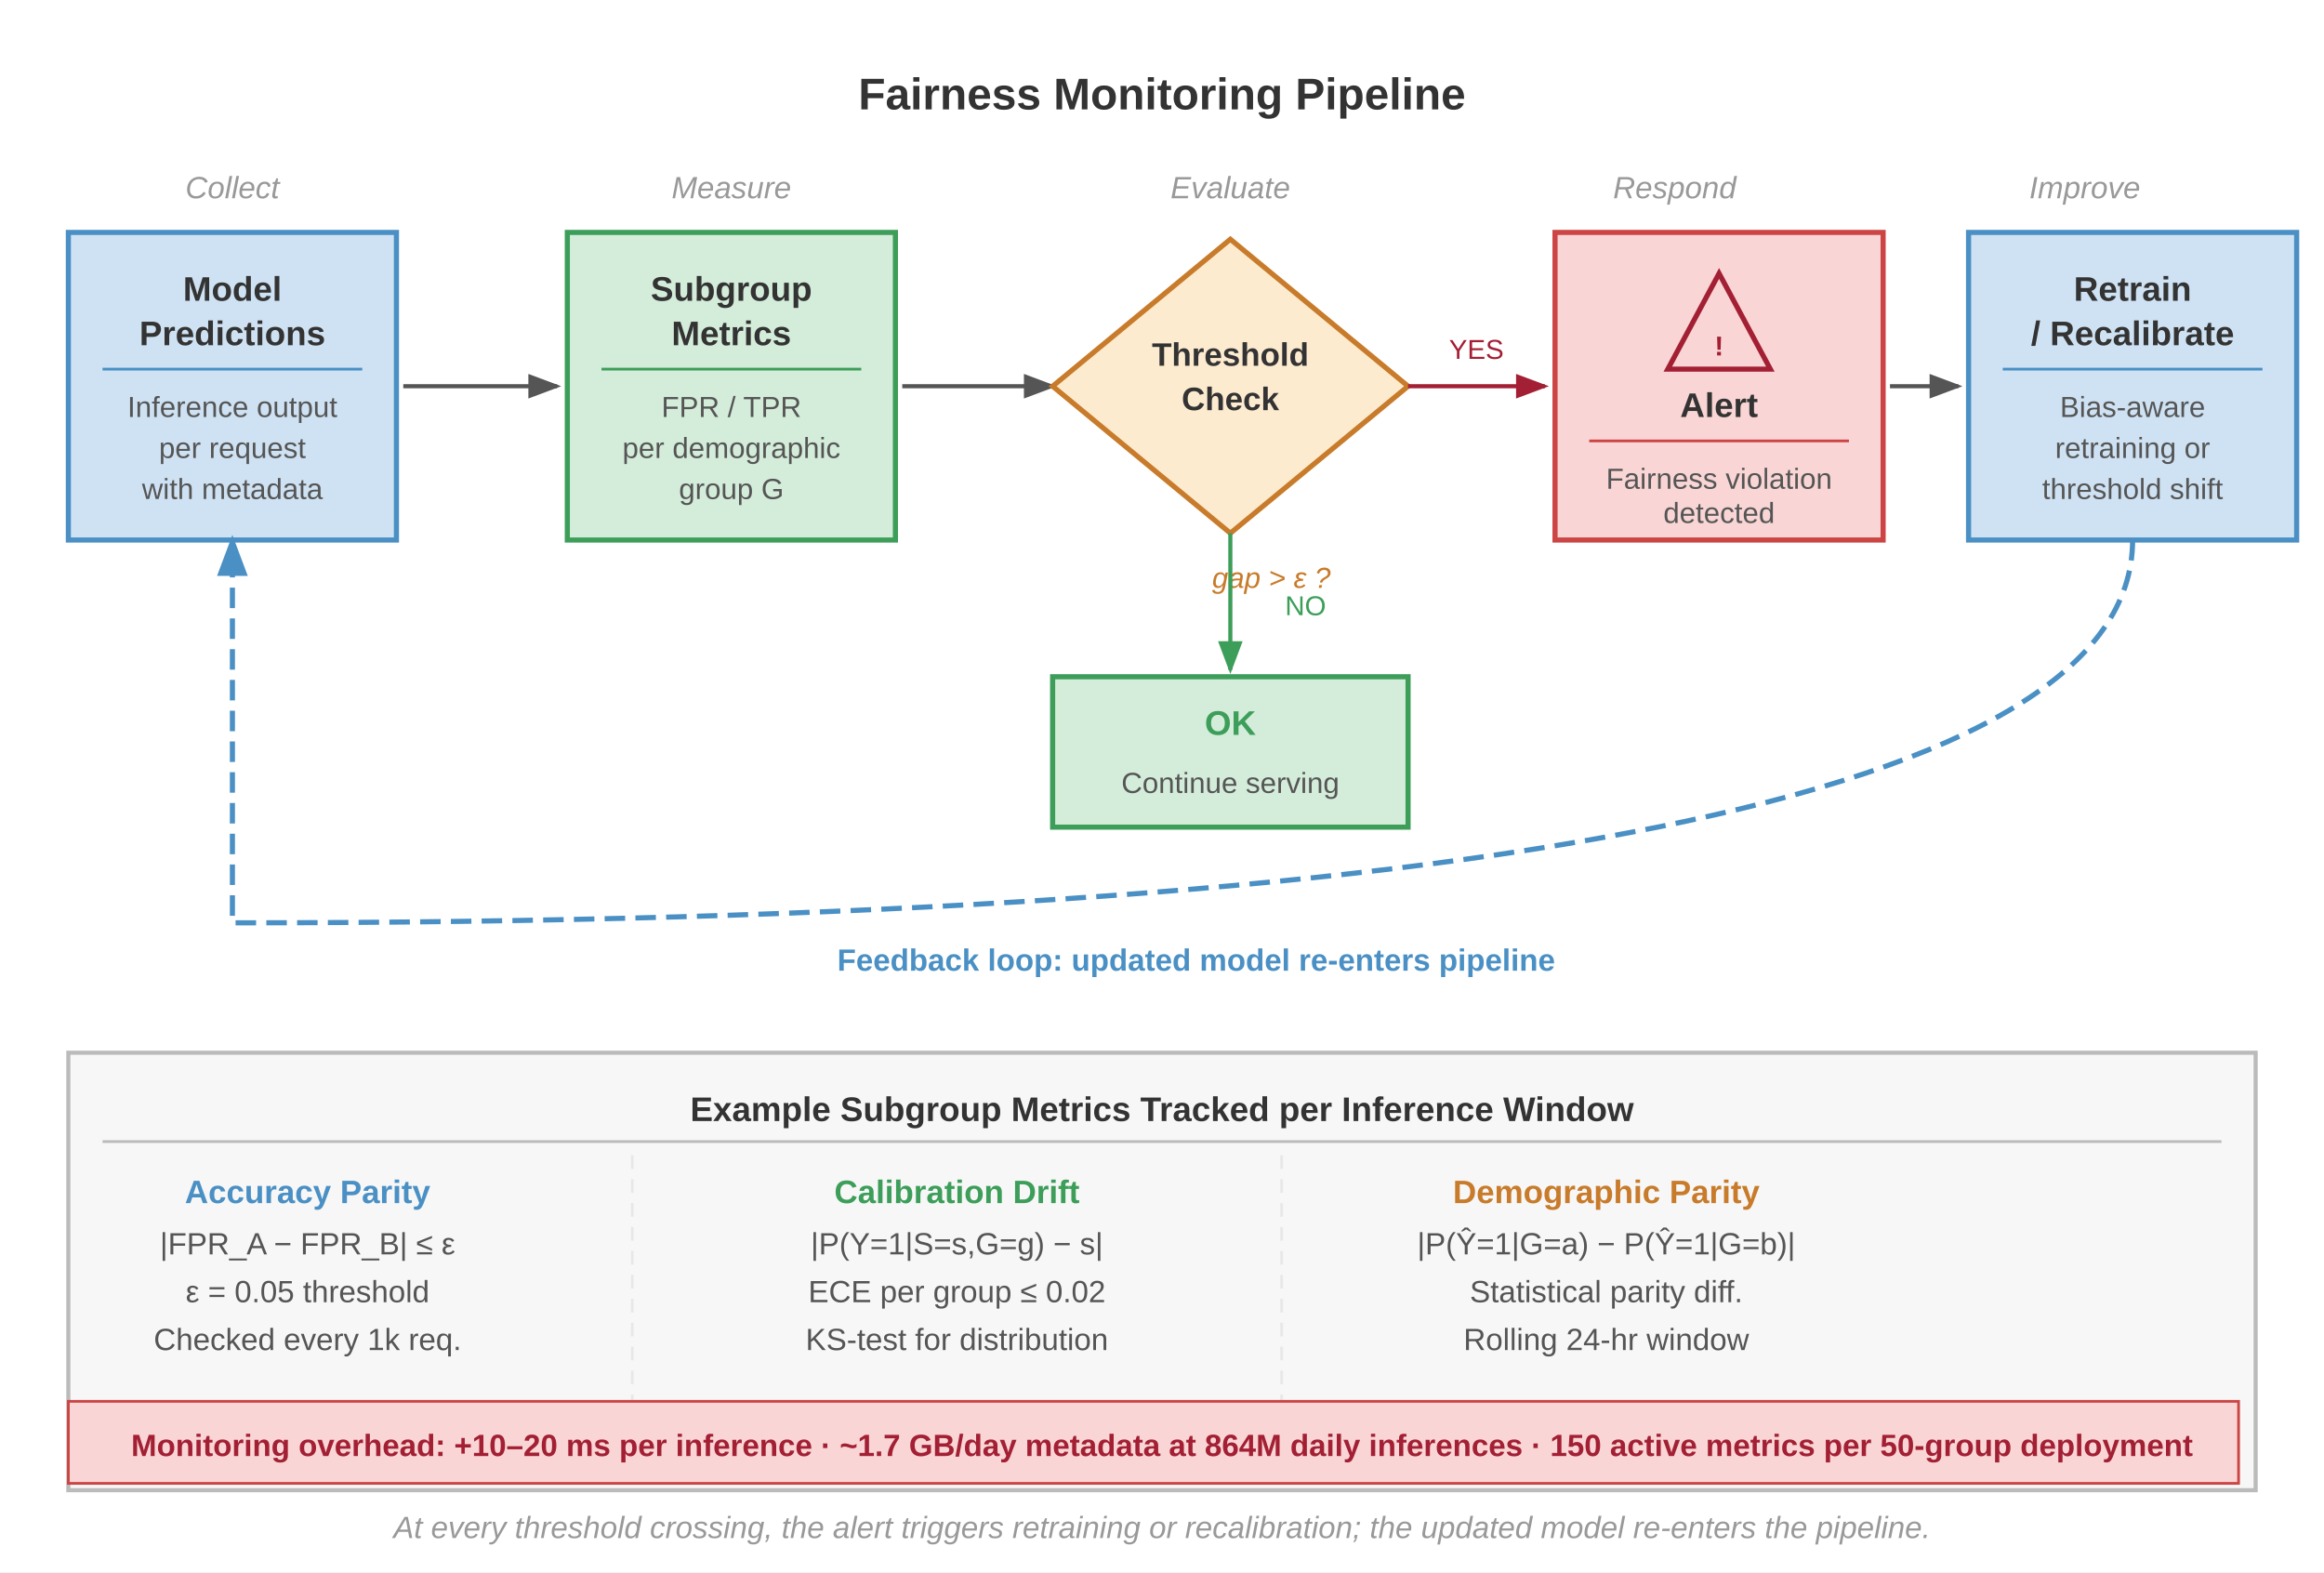
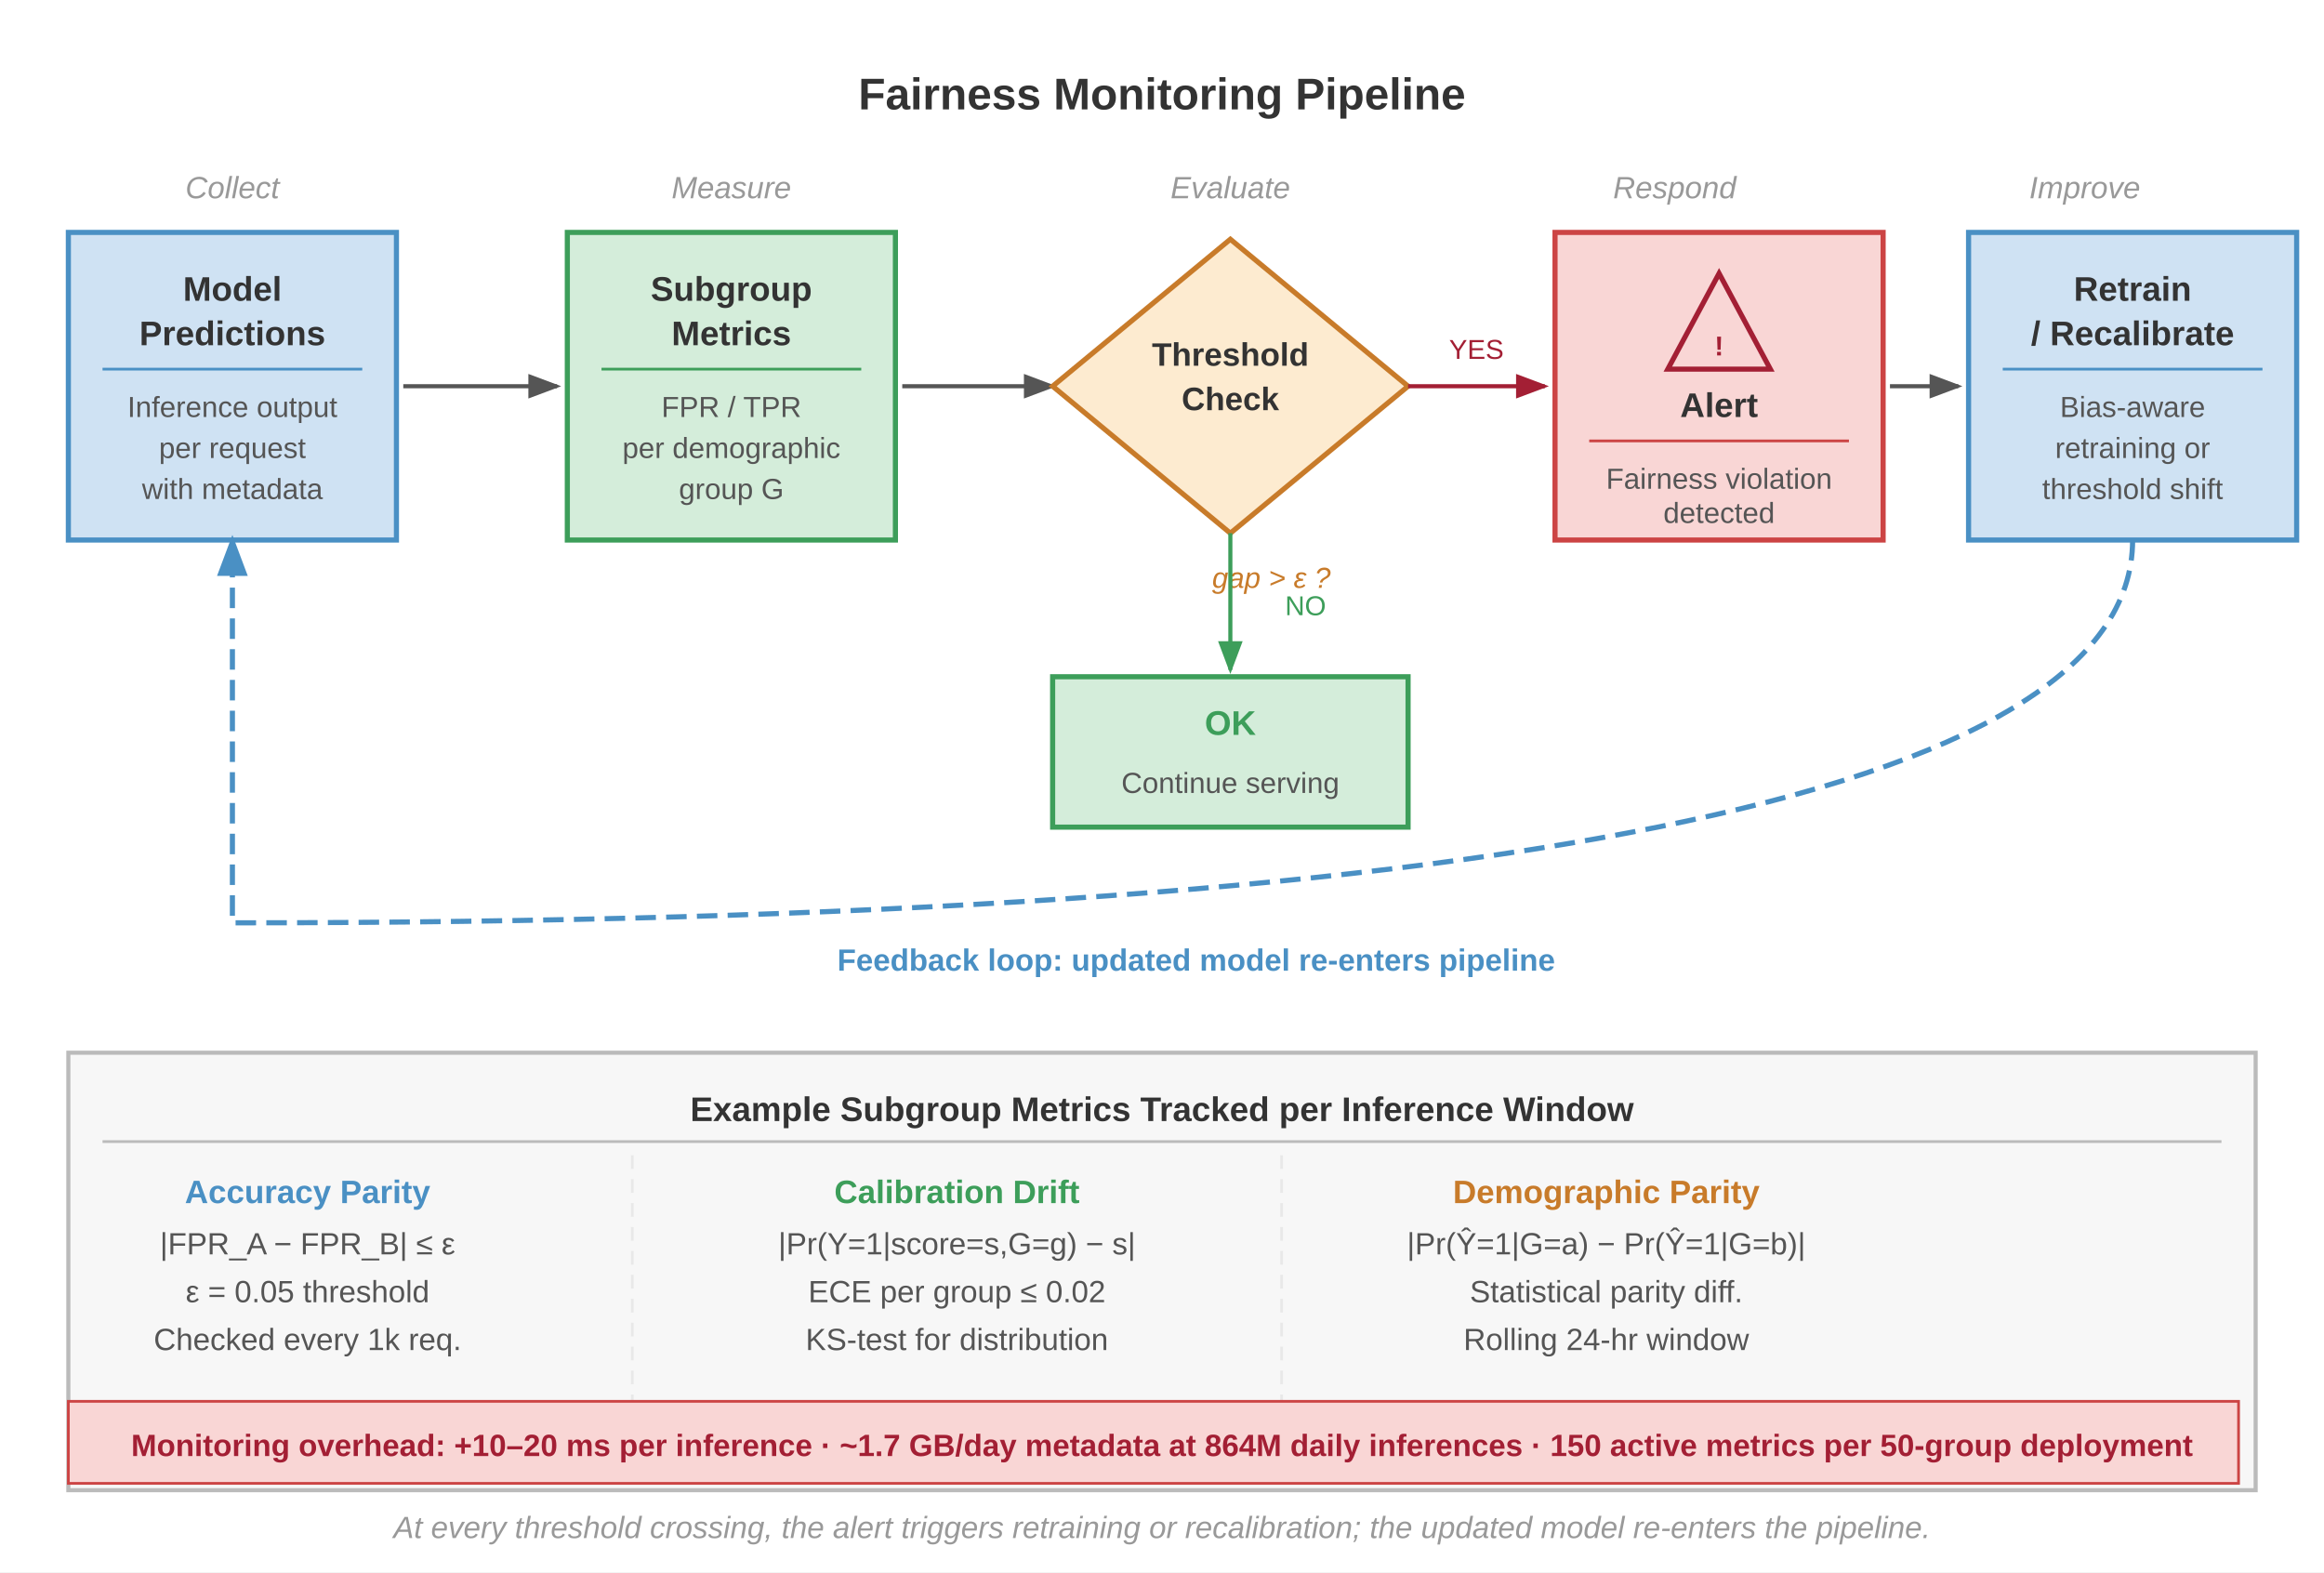
<svg xmlns="http://www.w3.org/2000/svg" font-family="Arial, Helvetica, sans-serif" viewBox="0 0 680 460">
  <rect width="680" height="460" fill="#fff" />
  <defs>
    <marker id="arrow" markerWidth="8" markerHeight="6" refX="7" refY="3" orient="auto">
      <path d="M0,0 L8,3 L0,6 Z" fill="#555" />
    </marker>
    <marker id="arrow-red" markerWidth="8" markerHeight="6" refX="7" refY="3" orient="auto">
      <path d="M0,0 L8,3 L0,6 Z" fill="#a31f34" />
    </marker>
    <marker id="arrow-green" markerWidth="8" markerHeight="6" refX="7" refY="3" orient="auto">
      <path d="M0,0 L8,3 L0,6 Z" fill="#3d9e5a" />
    </marker>
    <marker id="arrow-blue" markerWidth="8" markerHeight="6" refX="7" refY="3" orient="auto">
      <path d="M0,0 L8,3 L0,6 Z" fill="#4a90c4" />
    </marker>
  </defs>
  <text x="340" y="32" font-size="13" font-weight="700" fill="#333" text-anchor="middle">Fairness Monitoring Pipeline</text>
  <text x="68" y="58" font-size="9" fill="#999" text-anchor="middle" font-style="italic">Collect</text>
  <text x="214" y="58" font-size="9" fill="#999" text-anchor="middle" font-style="italic">Measure</text>
  <text x="360" y="58" font-size="9" fill="#999" text-anchor="middle" font-style="italic">Evaluate</text>
  <text x="490" y="58" font-size="9" fill="#999" text-anchor="middle" font-style="italic">Respond</text>
  <text x="610" y="58" font-size="9" fill="#999" text-anchor="middle" font-style="italic">Improve</text>
  <rect x="20" y="68" width="96" height="90" fill="#cfe2f3" stroke="#4a90c4" stroke-width="1.5" />
  <text x="68" y="88" font-size="10" font-weight="700" fill="#333" text-anchor="middle">Model</text>
  <text x="68" y="101" font-size="10" font-weight="700" fill="#333" text-anchor="middle">Predictions</text>
  <line x1="30" y1="108" x2="106" y2="108" stroke="#4a90c4" stroke-width="0.8" />
  <text x="68" y="122" font-size="8.5" fill="#555" text-anchor="middle">Inference output</text>
  <text x="68" y="134" font-size="8.5" fill="#555" text-anchor="middle">per request</text>
  <text x="68" y="146" font-size="8.5" fill="#555" text-anchor="middle">with metadata</text>
  <line x1="118" y1="113" x2="163" y2="113" stroke="#555" stroke-width="1.2" marker-end="url(#arrow)" />
  <rect x="166" y="68" width="96" height="90" fill="#d4edda" stroke="#3d9e5a" stroke-width="1.5" />
  <text x="214" y="88" font-size="10" font-weight="700" fill="#333" text-anchor="middle">Subgroup</text>
  <text x="214" y="101" font-size="10" font-weight="700" fill="#333" text-anchor="middle">Metrics</text>
  <line x1="176" y1="108" x2="252" y2="108" stroke="#3d9e5a" stroke-width="0.8" />
  <text x="214" y="122" font-size="8.5" fill="#555" text-anchor="middle">FPR / TPR</text>
  <text x="214" y="134" font-size="8.5" fill="#555" text-anchor="middle">per demographic</text>
  <text x="214" y="146" font-size="8.5" fill="#555" text-anchor="middle">group G</text>
  <line x1="264" y1="113" x2="308" y2="113" stroke="#555" stroke-width="1.2" marker-end="url(#arrow)" />
  <polygon points="360,70 412,113 360,156 308,113" fill="#fdebd0" stroke="#c87b2a" stroke-width="1.5" />
  <text x="360" y="107" font-size="9.5" font-weight="700" fill="#333" text-anchor="middle">Threshold</text>
  <text x="360" y="120" font-size="9.5" font-weight="700" fill="#333" text-anchor="middle">Check</text>
  <text x="372.0" y="172" font-size="8.5" fill="#c87b2a" text-anchor="middle" font-style="italic">gap &gt; ε ?</text>
  <line x1="412" y1="113" x2="452" y2="113" stroke="#a31f34" stroke-width="1.2" marker-end="url(#arrow-red)" />
  <text x="432" y="105" font-size="8" fill="#a31f34" text-anchor="middle">YES</text>
  <line x1="360" y1="156" x2="360" y2="196" stroke="#3d9e5a" stroke-width="1.2" marker-end="url(#arrow-green)" />
  <text x="376" y="180" font-size="8" fill="#3d9e5a" text-anchor="start">NO</text>
  <rect x="308" y="198" width="104" height="44" fill="#d4edda" stroke="#3d9e5a" stroke-width="1.5" />
  <text x="360" y="215" font-size="10" font-weight="700" fill="#3d9e5a" text-anchor="middle">OK</text>
  <text x="360" y="232" font-size="8.5" fill="#555" text-anchor="middle">Continue serving</text>
  <rect x="455" y="68" width="96" height="90" fill="#f9d6d5" stroke="#c44" stroke-width="1.5" />
  <polygon points="503,80 518,108 488,108" fill="none" stroke="#a31f34" stroke-width="1.5" />
  <text x="503" y="104" font-size="8" font-weight="700" fill="#a31f34" text-anchor="middle">!</text>
  <text x="503" y="122" font-size="10" font-weight="700" fill="#333" text-anchor="middle">Alert</text>
  <line x1="465" y1="129" x2="541" y2="129" stroke="#c44" stroke-width="0.8" />
  <text x="503" y="143" font-size="8.5" fill="#555" text-anchor="middle">Fairness violation</text>
  <text x="503" y="153" font-size="8.5" fill="#555" text-anchor="middle">detected</text>
  <line x1="553" y1="113" x2="573" y2="113" stroke="#555" stroke-width="1.2" marker-end="url(#arrow)" />
  <rect x="576" y="68" width="96" height="90" fill="#cfe2f3" stroke="#4a90c4" stroke-width="1.5" />
  <text x="624" y="88" font-size="10" font-weight="700" fill="#333" text-anchor="middle">Retrain</text>
  <text x="624" y="101" font-size="10" font-weight="700" fill="#333" text-anchor="middle">/ Recalibrate</text>
  <line x1="586" y1="108" x2="662" y2="108" stroke="#4a90c4" stroke-width="0.8" />
  <text x="624" y="122" font-size="8.5" fill="#555" text-anchor="middle">Bias-aware</text>
  <text x="624" y="134" font-size="8.5" fill="#555" text-anchor="middle">retraining or</text>
  <text x="624" y="146" font-size="8.5" fill="#555" text-anchor="middle">threshold shift</text>
  <path d="M 624,158 Q 624,270 68,270 Q 68,168 68,158" fill="none" stroke="#4a90c4" stroke-width="1.5" stroke-dasharray="6,3" marker-end="url(#arrow-blue)" />
  <text x="350" y="284" font-size="9" font-weight="700" fill="#4a90c4" text-anchor="middle">Feedback loop: updated model re-enters pipeline</text>
  <rect x="20" y="308" width="640" height="128" fill="#f7f7f7" stroke="#bbb" stroke-width="1.2" />
  <text x="340" y="328" font-size="10" font-weight="700" fill="#333" text-anchor="middle">Example Subgroup Metrics Tracked per Inference Window</text>
  <line x1="30" y1="334" x2="650" y2="334" stroke="#bbb" stroke-width="0.8" />
  <text x="90" y="352" font-size="9.5" font-weight="700" fill="#4a90c4" text-anchor="middle">Accuracy Parity</text>
  <text x="90" y="367" font-size="9" fill="#555" text-anchor="middle">|FPR_A − FPR_B| ≤ ε</text>
  <text x="90" y="381" font-size="9" fill="#555" text-anchor="middle">ε = 0.05 threshold</text>
  <text x="90" y="395" font-size="9" fill="#555" text-anchor="middle">Checked every 1k req.</text>
  <text x="280" y="352" font-size="9.5" font-weight="700" fill="#3d9e5a" text-anchor="middle">Calibration Drift</text>
-   <text x="280" y="367" font-size="9" fill="#555" text-anchor="middle">|P(Y=1|S=s,G=g) − s|</text>
+   <text x="280" y="367" font-size="9" fill="#555" text-anchor="middle">|Pr(Y=1|score=s,G=g) − s|</text>
  <text x="280" y="381" font-size="9" fill="#555" text-anchor="middle">ECE per group ≤ 0.02</text>
  <text x="280" y="395" font-size="9" fill="#555" text-anchor="middle">KS-test for distribution</text>
  <text x="470" y="352" font-size="9.5" font-weight="700" fill="#c87b2a" text-anchor="middle">Demographic Parity</text>
-   <text x="470" y="367" font-size="9" fill="#555" text-anchor="middle">|P(Ŷ=1|G=a) − P(Ŷ=1|G=b)|</text>
+   <text x="470" y="367" font-size="9" fill="#555" text-anchor="middle">|Pr(Ŷ=1|G=a) − Pr(Ŷ=1|G=b)|</text>
  <text x="470" y="381" font-size="9" fill="#555" text-anchor="middle">Statistical parity diff.</text>
  <text x="470" y="395" font-size="9" fill="#555" text-anchor="middle">Rolling 24-hr window</text>
  <line x1="185" y1="338" x2="185" y2="428" stroke="#e8e8e8" stroke-dasharray="4,3" stroke-width="0.8" />
  <line x1="375" y1="338" x2="375" y2="428" stroke="#e8e8e8" stroke-dasharray="4,3" stroke-width="0.8" />
  <rect x="20" y="410" width="635" height="24" fill="#f9d6d5" stroke="#c44" stroke-width="0.8" />
  <text x="340" y="426" font-size="9" fill="#a31f34" text-anchor="middle" font-weight="600">
    Monitoring overhead: +10–20 ms per inference · ~1.7 GB/day metadata at 864M daily inferences · 150 active metrics per 50-group deployment
  </text>
  <text x="340" y="450" font-size="9" fill="#999" text-anchor="middle" font-style="italic">At every threshold crossing, the alert triggers retraining or recalibration; the updated model re-enters the pipeline.</text>
</svg>
